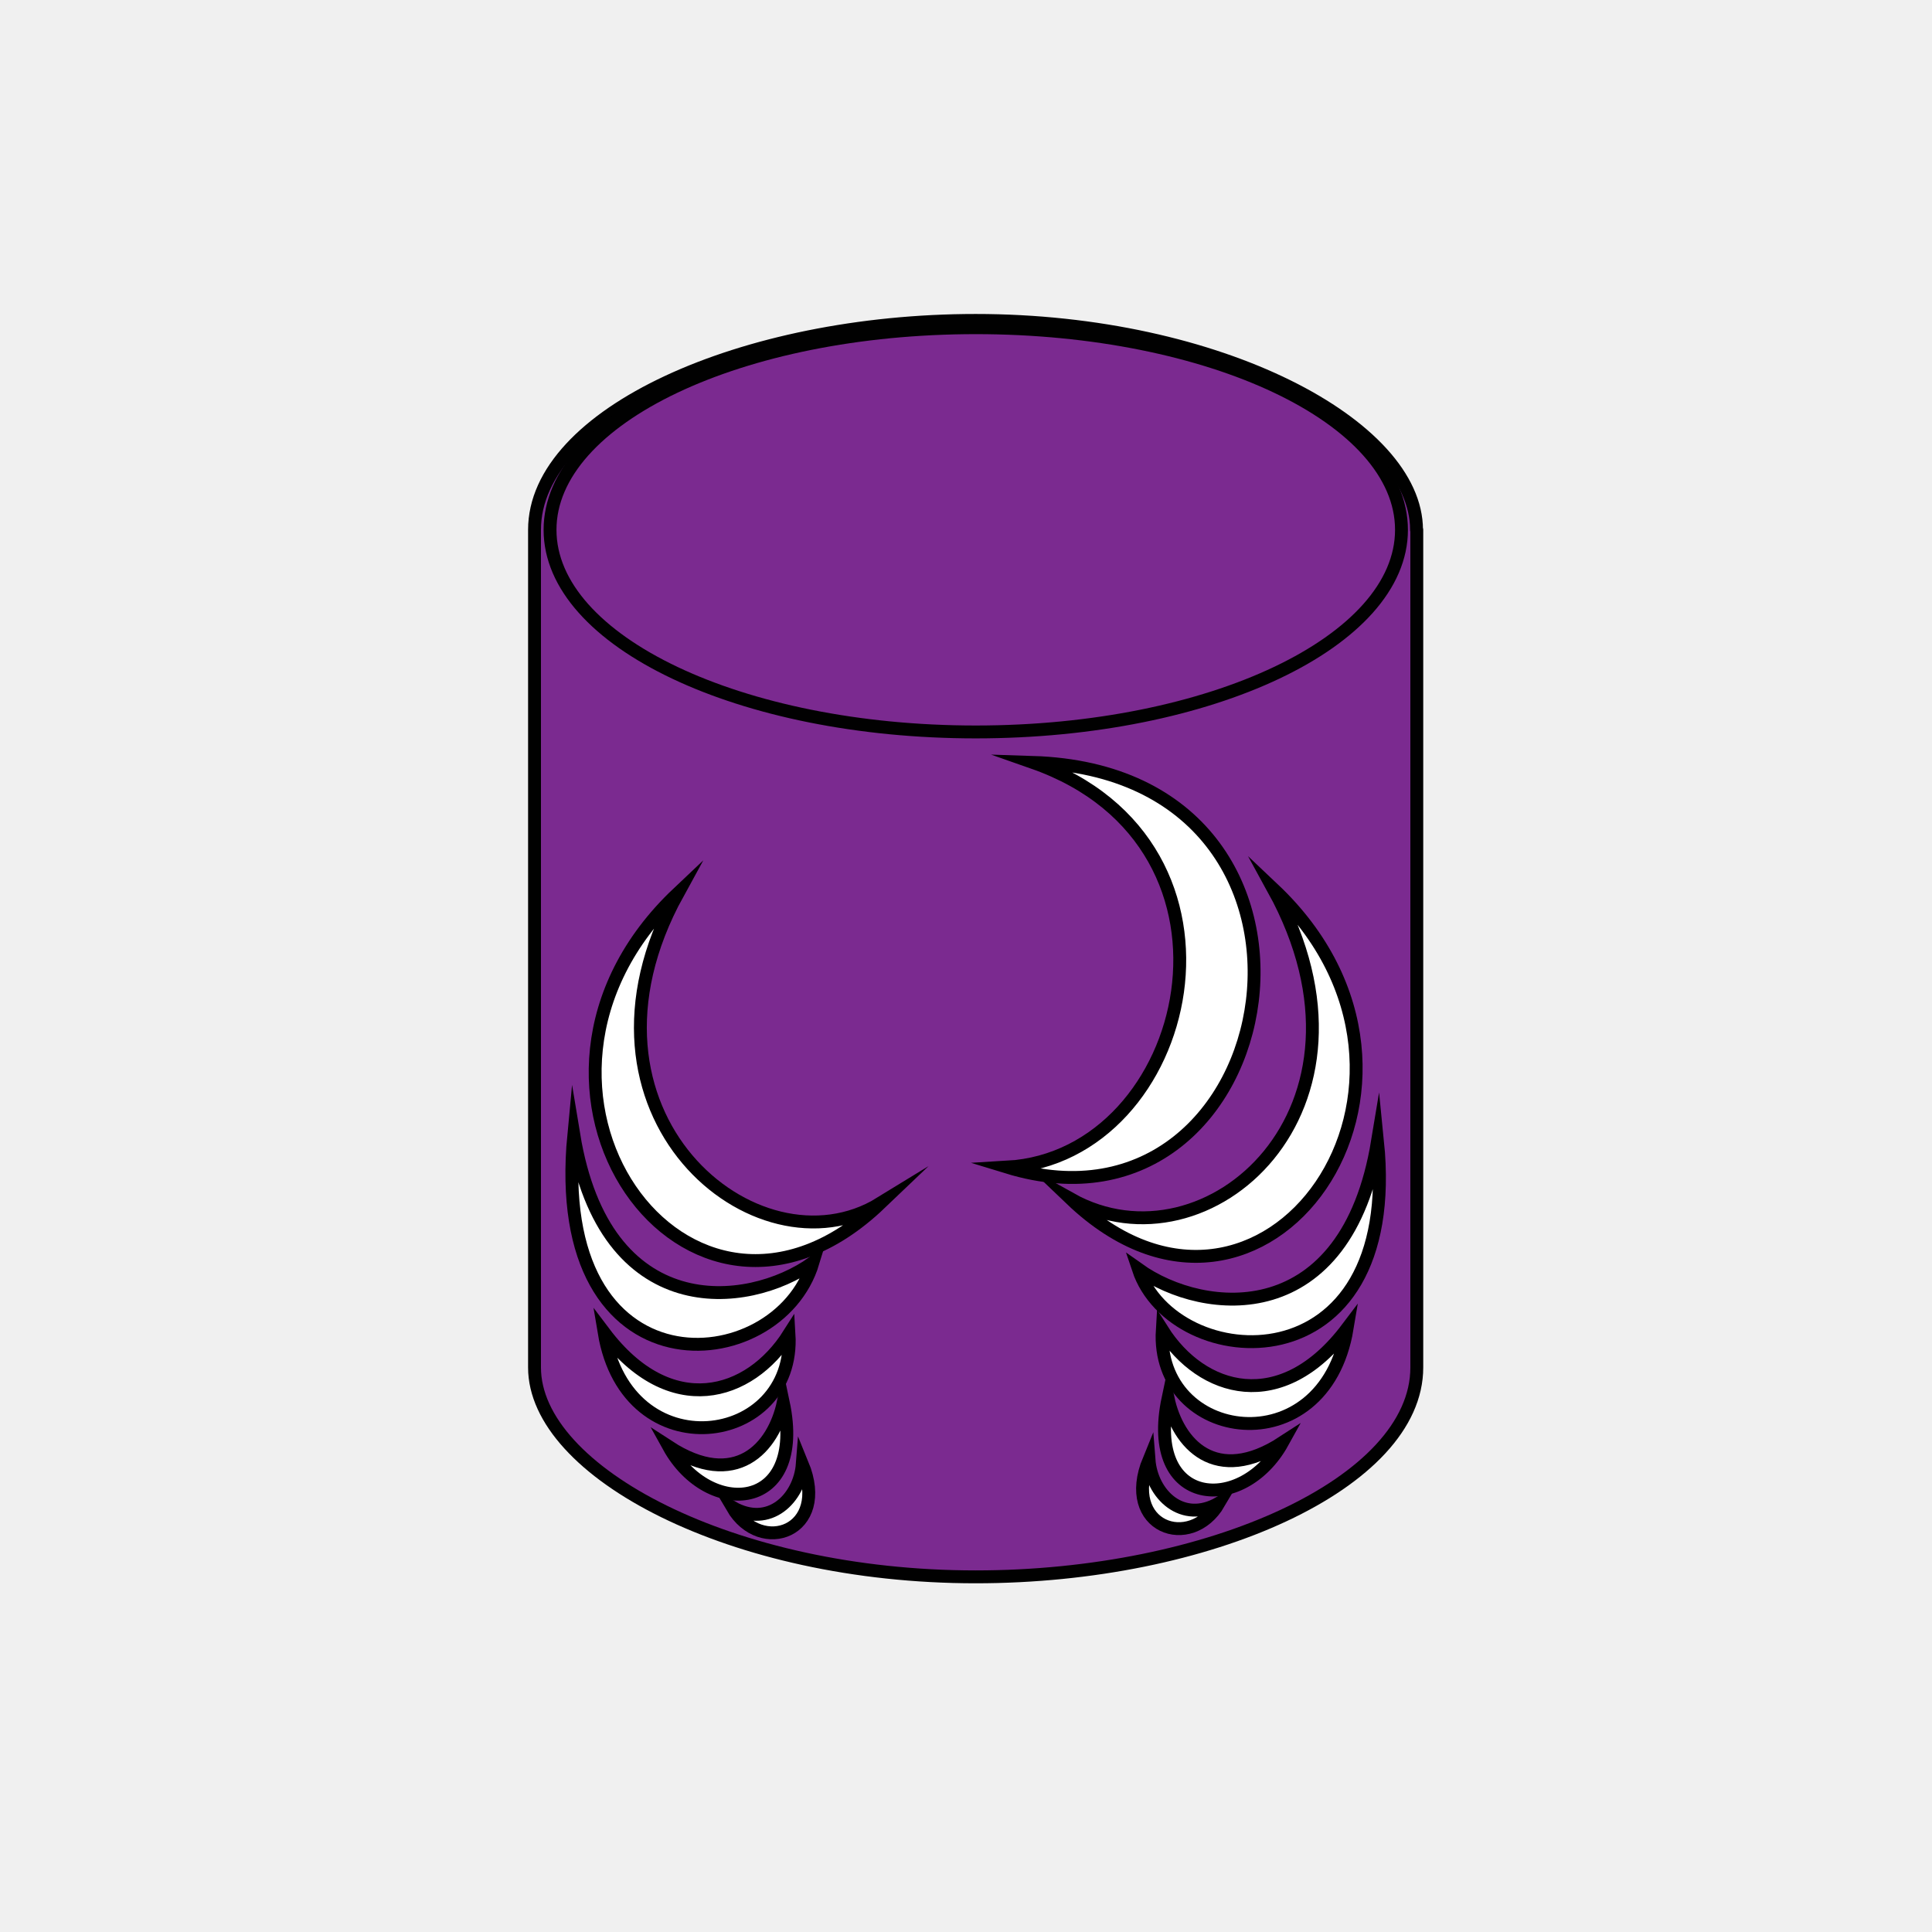
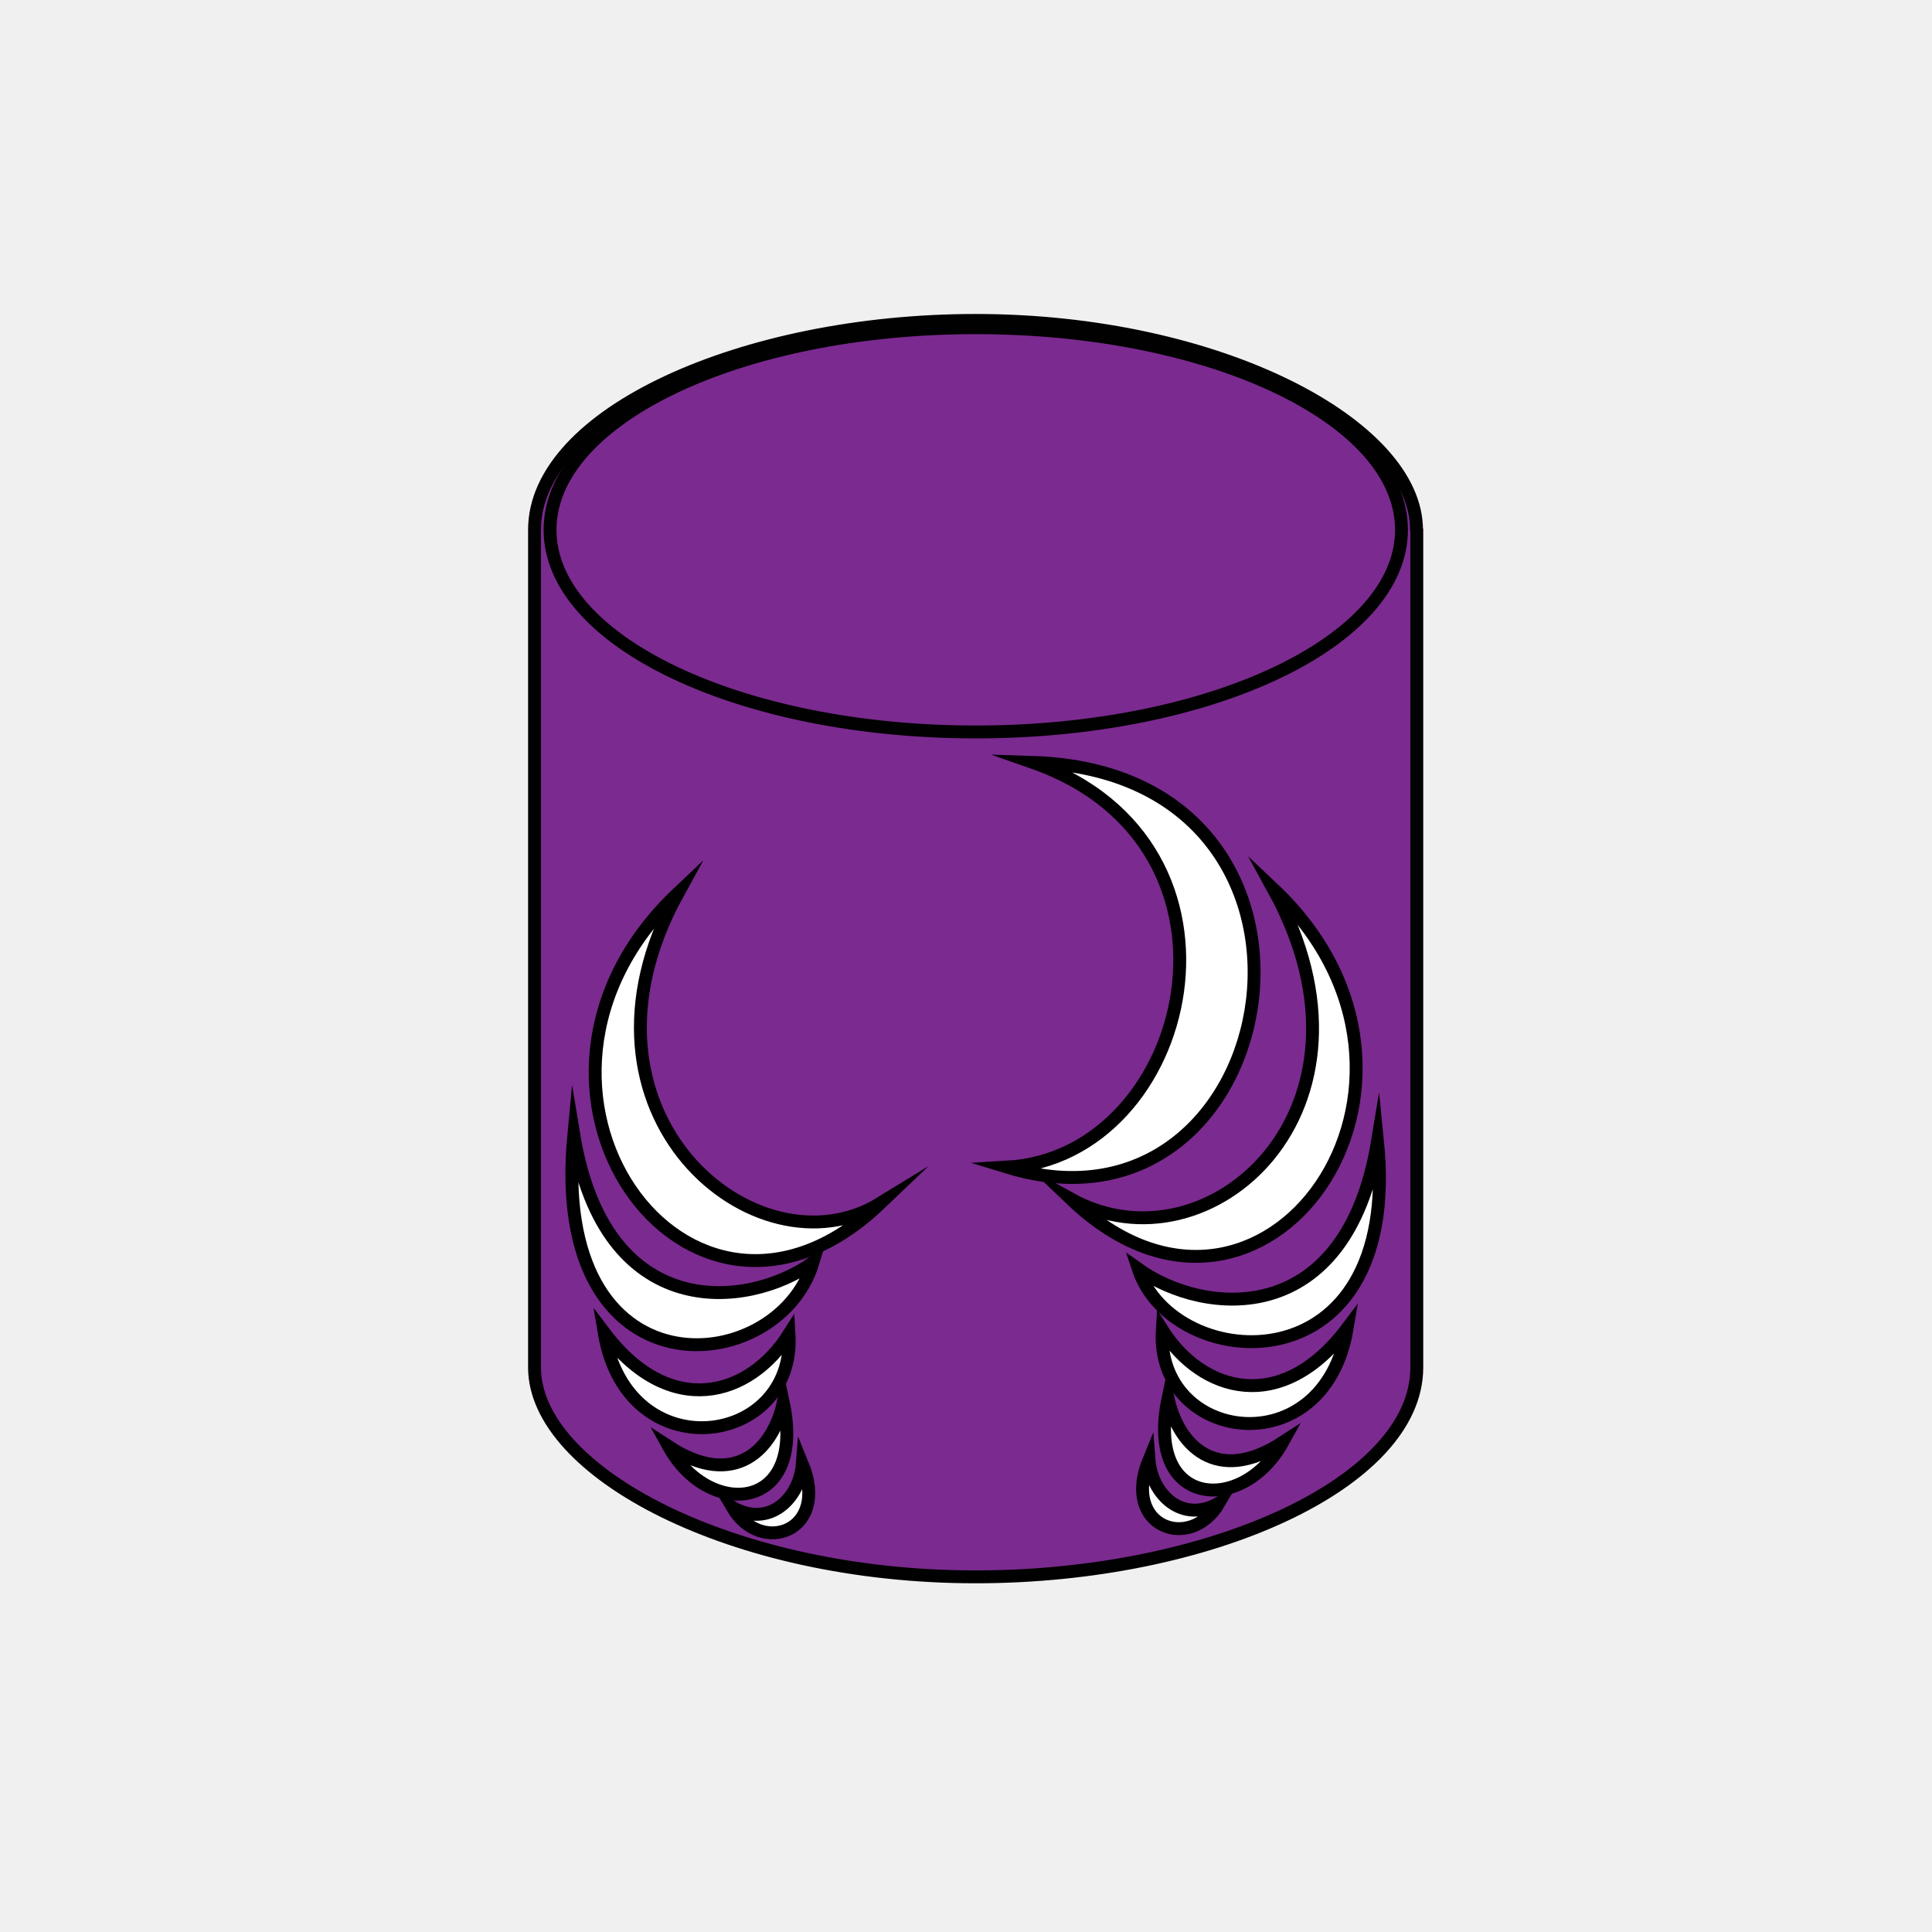
<svg xmlns="http://www.w3.org/2000/svg" width="150" height="150">
  <g>
    <g>
      <path fill="#7B2A90" stroke="#010101" stroke-linecap="round" stroke-linejoin="round" d="m75.75,24.877c-18.1,0 -34.25,7.284 -34.25,16.258v65.033c0,8.107 15.348,16.258 34.25,16.258c18.1,0 34.25,-7.284 34.25,-16.258v-65.033h-0.021c0,-8.107 -15.328,-16.258 -34.229,-16.258z" />
      <path fill="#7B2A90" stroke="#010101" stroke-linecap="round" stroke-linejoin="round" d="m108.811,41.135c0,8.667 -14.799,15.693 -33.054,15.693c-18.254,0 -33.052,-7.026 -33.052,-15.693c0,-8.667 14.798,-15.692 33.052,-15.692c18.255,-0.001 33.054,7.025 33.054,15.692z" />
    </g>
    <g>
      <g>
-         <path fill="#FFFFFF" stroke="#000000" stroke-miterlimit="10" d="m44.548,88.104c2.416,14.643 13.44,13.578 18.571,9.924c-2.736,9.071 -20.525,10.536 -18.571,-9.924z" />
+         <path fill="#FFFFFF" stroke="#000000" stroke-miterlimit="10" d="m44.548,88.104c2.416,14.643 13.44,13.578 18.571,9.924c-2.736,9.071 -20.525,10.636 -18.571,-9.924z" />
        <path fill="#FFFFFF" stroke="#000000" stroke-miterlimit="10" d="m46.907,103.464c5.121,6.788 11.291,4.957 14.353,0.116c0.531,8.739 -12.563,10.636 -14.353,-0.116z" />
        <path fill="#FFFFFF" stroke="#000000" stroke-miterlimit="10" d="m51.923,112.319c5.183,3.373 8.134,0.116 8.891,-3.434c1.805,8.531 -5.783,9.046 -8.891,3.434z" />
        <path fill="#FFFFFF" stroke="#000000" stroke-miterlimit="10" d="m56.854,117.023c2.852,1.645 5.231,-0.669 5.439,-3.367c2.155,5.24 -3.218,7.16 -5.439,3.367z" />
        <path fill="#FFFFFF" stroke="#000000" stroke-miterlimit="10" d="m52.631,69.351c-9.396,17.102 6.124,29.965 15.714,24.075c-14.942,14.275 -31.549,-9.103 -15.714,-24.075z" />
-         <path fill="#FFFFFF" stroke="#000000" stroke-miterlimit="10" d="m71.318,510.516c-18.235,6.384 -12.404,30.597 1.985,31.428c-21.801,7.548 -28.291,-30.59 -1.985,-31.428z" />
+         <path fill="#FFFFFF" stroke="#000000" stroke-miterlimit="10" d="m71.318,510.616c-18.235,6.384 -12.404,30.597 1.985,31.428c-21.801,7.548 -28.291,-30.59 -1.985,-31.428z" />
      </g>
      <g>
        <path fill="#FFFFFF" stroke="#000000" stroke-miterlimit="10" d="m88.381,98.537c5.131,3.654 16.155,4.718 18.571,-9.924c1.953,19.36 -15.835,18.109 -18.571,9.924z" />
        <path fill="#FFFFFF" stroke="#000000" stroke-miterlimit="10" d="m90.239,103.255c3.063,4.84 9.232,6.672 14.353,-0.116c-1.789,10.752 -14.883,8.855 -14.353,0.116z" />
        <path fill="#FFFFFF" stroke="#000000" stroke-miterlimit="10" d="m90.687,108.56c0.756,3.55 3.707,6.807 8.89,3.434c-3.108,5.612 -10.696,5.096 -8.89,-3.434z" />
        <path fill="#FFFFFF" stroke="#000000" stroke-miterlimit="10" d="m89.207,113.331c0.208,2.697 2.587,5.012 5.438,3.367c-2.22,3.793 -7.593,1.873 -5.438,-3.367z" />
-         <path fill="#FFFFFF" stroke="#000000" stroke-miterlimit="10" d="m83.155,93.1c10.59,5.891 25.109,-6.973 15.714,-24.075c15.835,14.973 -0.772,38.35 -15.714,24.075z" />
+         <path fill="#FFFFFF" stroke="#000000" stroke-miterlimit="10" d="m83.155,93.1c10.69,5.891 25.109,-6.973 15.714,-24.075c15.835,14.973 -0.772,38.35 -15.714,24.075z" />
        <path fill="#FFFFFF" stroke="#000000" stroke-miterlimit="10" d="m78.196,90.619c14.39,-0.831 20.221,-25.044 1.986,-31.428c26.305,0.837 19.817,38.108 -1.986,31.428z" />
      </g>
    </g>
  </g>
</svg>
